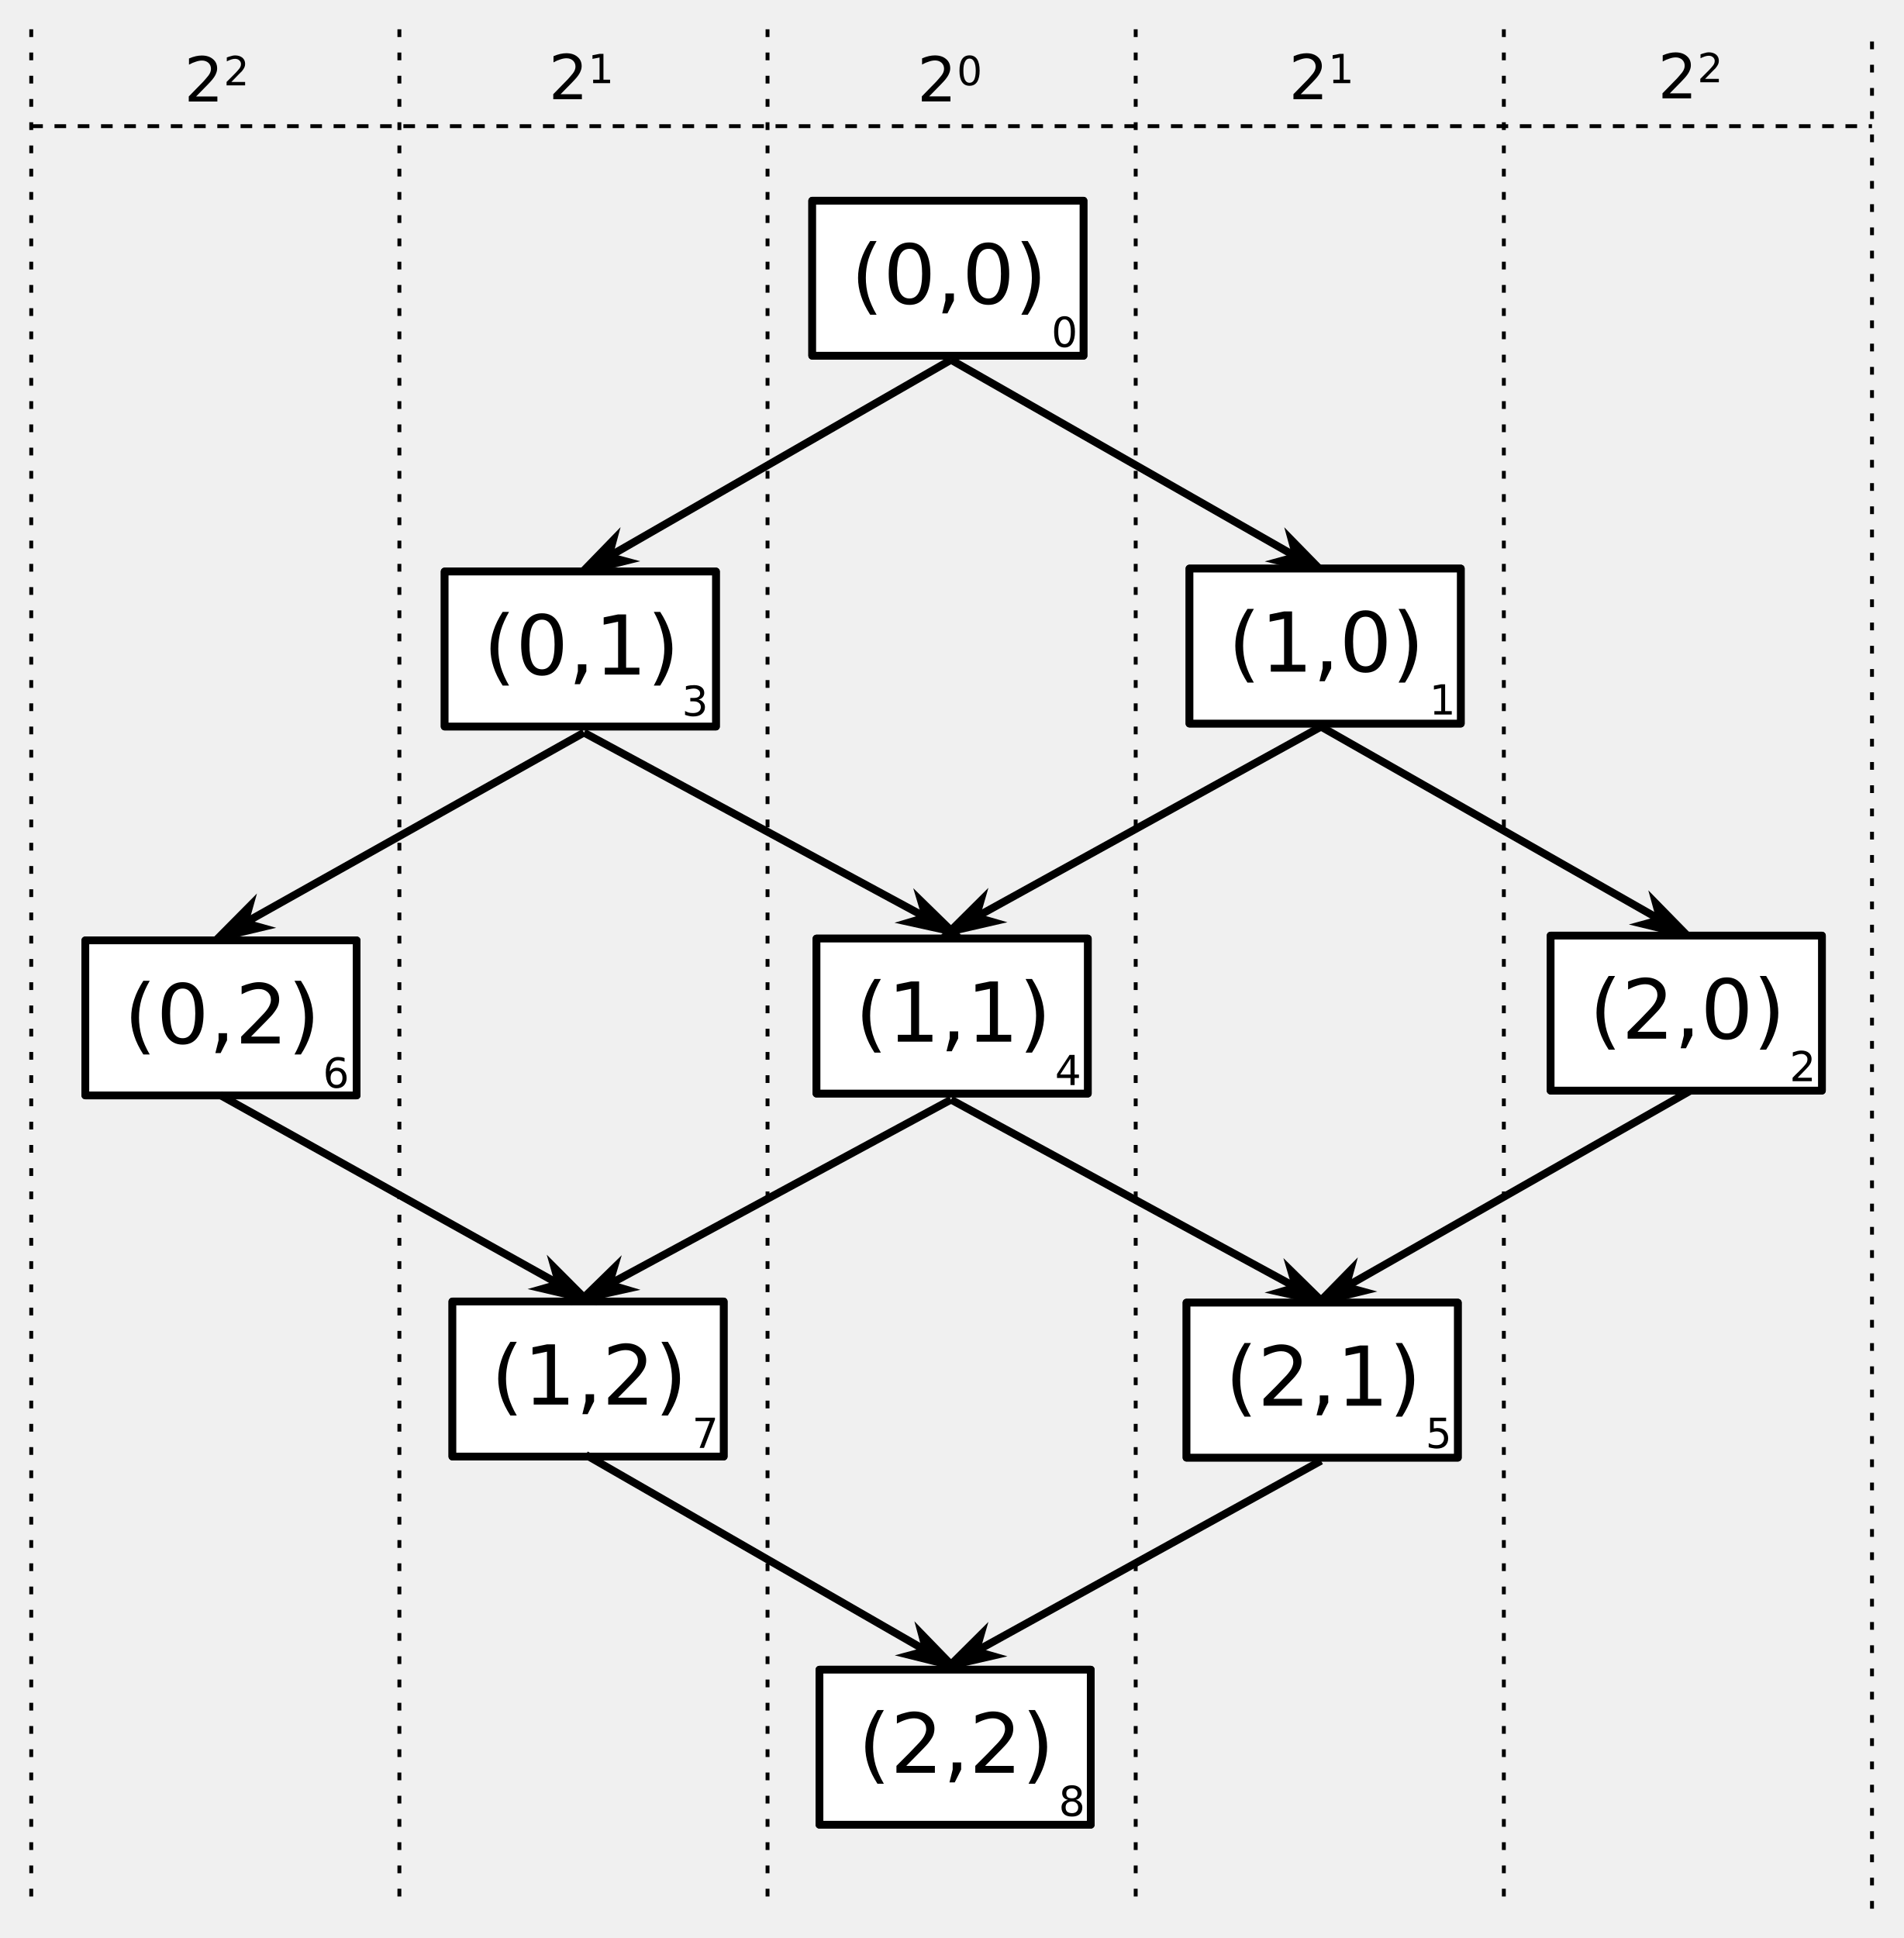
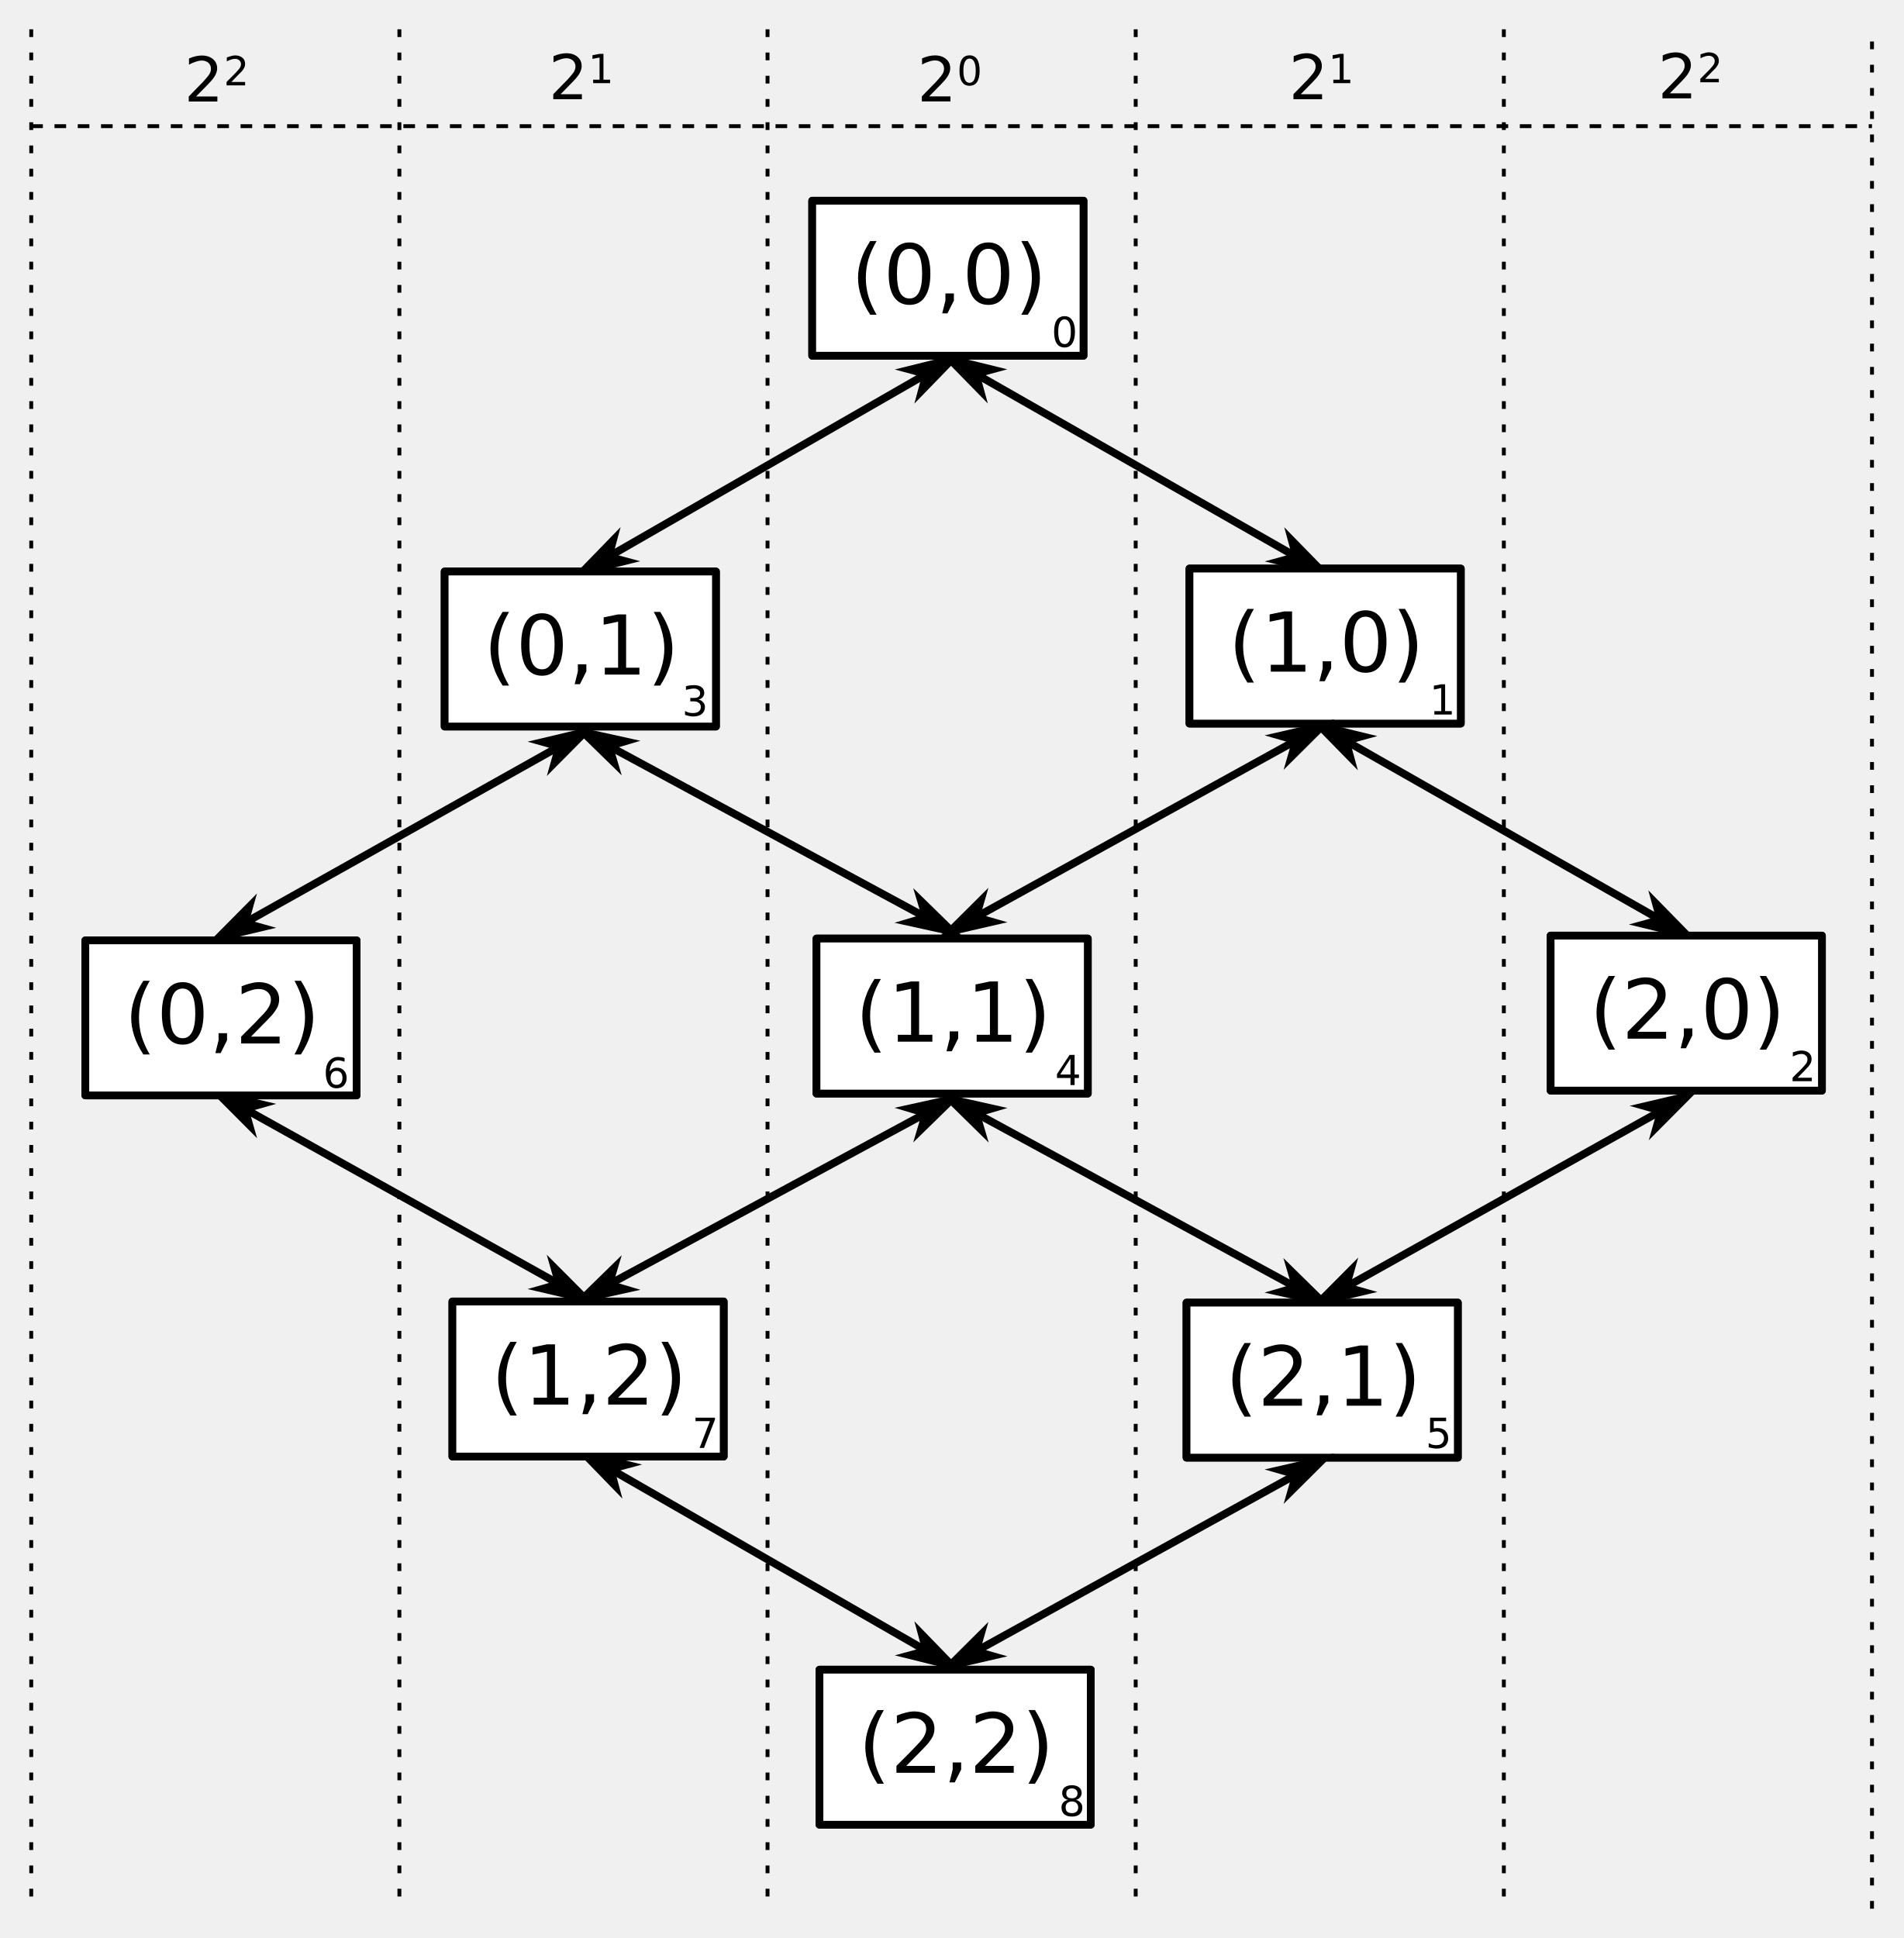
<svg xmlns="http://www.w3.org/2000/svg" width="129.942mm" height="132.323mm" viewBox="0 0 129.942 132.323" version="1.1" id="svg8">
  <defs id="defs2">
+     <marker orient="auto" refY="0" refX="0" id="marker3380" style="overflow:visible">
+       <path id="path3378" d="M 0,0 5,-5 -12.5,0 5,5 Z" style="fill:#000000;fill-opacity:1;fill-rule:evenodd;stroke:#000000;stroke-width:1pt;stroke-opacity:1" transform="matrix(-0.4,0,0,-0.4,-4,0)" />
+     </marker>
+     <marker orient="auto" refY="0" refX="0" id="marker3142" style="overflow:visible">
+       <path id="path3140" d="M 0,0 5,-5 -12.5,0 5,5 Z" style="fill:#000000;fill-opacity:1;fill-rule:evenodd;stroke:#000000;stroke-width:1pt;stroke-opacity:1" transform="matrix(-0.4,0,0,-0.4,-4,0)" />
+     </marker>
+     <marker orient="auto" refY="0" refX="0" id="marker2904" style="overflow:visible">
+       <path id="path2902" d="M 0,0 5,-5 -12.5,0 5,5 Z" style="fill:#000000;fill-opacity:1;fill-rule:evenodd;stroke:#000000;stroke-width:1pt;stroke-opacity:1" transform="matrix(0.4,0,0,0.4,4,0)" />
+     </marker>
+     <marker orient="auto" refY="0" refX="0" id="marker2708" style="overflow:visible">
+       <path id="path2706" d="M 0,0 5,-5 -12.5,0 5,5 Z" style="fill:#000000;fill-opacity:1;fill-rule:evenodd;stroke:#000000;stroke-width:1pt;stroke-opacity:1" transform="matrix(0.4,0,0,0.4,4,0)" />
+     </marker>
+     <marker orient="auto" refY="0" refX="0" id="marker2698" style="overflow:visible">
+       <path id="path2696" d="M 0,0 5,-5 -12.5,0 5,5 Z" style="fill:#000000;fill-opacity:1;fill-rule:evenodd;stroke:#000000;stroke-width:1pt;stroke-opacity:1" transform="matrix(0.4,0,0,0.4,4,0)" />
+     </marker>
+     <marker orient="auto" refY="0" refX="0" id="marker2508" style="overflow:visible">
+       <path id="path2506" d="M 0,0 5,-5 -12.5,0 5,5 Z" style="fill:#000000;fill-opacity:1;fill-rule:evenodd;stroke:#000000;stroke-width:1pt;stroke-opacity:1" transform="matrix(0.4,0,0,0.4,4,0)" />
+     </marker>
+     <marker orient="auto" refY="0" refX="0" id="marker2324" style="overflow:visible">
+       <path id="path2322" d="M 0,0 5,-5 -12.5,0 5,5 Z" style="fill:#000000;fill-opacity:1;fill-rule:evenodd;stroke:#000000;stroke-width:1pt;stroke-opacity:1" transform="matrix(0.4,0,0,0.4,4,0)" />
+     </marker>
+     <marker orient="auto" refY="0" refX="0" id="marker2146" style="overflow:visible">
+       <path id="path2144" d="M 0,0 5,-5 -12.5,0 5,5 Z" style="fill:#000000;fill-opacity:1;fill-rule:evenodd;stroke:#000000;stroke-width:1pt;stroke-opacity:1" transform="matrix(0.4,0,0,0.4,4,0)" />
+     </marker>
+     <marker orient="auto" refY="0" refX="0" id="marker1974" style="overflow:visible">
+       <path id="path1972" d="M 0,0 5,-5 -12.5,0 5,5 Z" style="fill:#000000;fill-opacity:1;fill-rule:evenodd;stroke:#000000;stroke-width:1pt;stroke-opacity:1" transform="matrix(0.4,0,0,0.4,4,0)" />
+     </marker>
+     <marker orient="auto" refY="0" refX="0" id="marker1802" style="overflow:visible">
+       <path id="path1800" d="M 0,0 5,-5 -12.5,0 5,5 Z" style="fill:#000000;fill-opacity:1;fill-rule:evenodd;stroke:#000000;stroke-width:1pt;stroke-opacity:1" transform="matrix(0.4,0,0,0.4,4,0)" />
+     </marker>
+     <marker orient="auto" refY="0" refX="0" id="marker1642" style="overflow:visible">
+       <path id="path1640" d="M 0,0 5,-5 -12.5,0 5,5 Z" style="fill:#000000;fill-opacity:1;fill-rule:evenodd;stroke:#000000;stroke-width:1pt;stroke-opacity:1" transform="matrix(0.4,0,0,0.4,4,0)" />
+     </marker>
+     <marker orient="auto" refY="0" refX="0" id="marker1488" style="overflow:visible">
+       <path id="path1486" d="M 0,0 5,-5 -12.5,0 5,5 Z" style="fill:#000000;fill-opacity:1;fill-rule:evenodd;stroke:#000000;stroke-width:1pt;stroke-opacity:1" transform="matrix(0.4,0,0,0.4,4,0)" />
+     </marker>
+     <marker orient="auto" refY="0" refX="0" id="marker1340" style="overflow:visible">
+       <path id="path1338" d="M 0,0 5,-5 -12.5,0 5,5 Z" style="fill:#000000;fill-opacity:1;fill-rule:evenodd;stroke:#000000;stroke-width:1pt;stroke-opacity:1" transform="matrix(0.4,0,0,0.4,4,0)" />
+     </marker>
    <marker style="overflow:visible" id="marker12691" refX="0" refY="0" orient="auto">
      <path transform="matrix(-0.4,0,0,-0.4,-4,0)" style="fill:#000000;fill-opacity:1;fill-rule:evenodd;stroke:#000000;stroke-width:1pt;stroke-opacity:1" d="M 0,0 5,-5 -12.5,0 5,5 Z" id="path12689" />
    </marker>
    <marker orient="auto" refY="0" refX="0" id="marker12363" style="overflow:visible">
      <path id="path12361" d="M 0,0 5,-5 -12.5,0 5,5 Z" style="fill:#000000;fill-opacity:1;fill-rule:evenodd;stroke:#000000;stroke-width:1pt;stroke-opacity:1" transform="matrix(-0.4,0,0,-0.4,-4,0)" />
    </marker>
    <marker style="overflow:visible" id="marker12035" refX="0" refY="0" orient="auto">
      <path transform="matrix(-0.4,0,0,-0.4,-4,0)" style="fill:#000000;fill-opacity:1;fill-rule:evenodd;stroke:#000000;stroke-width:1pt;stroke-opacity:1" d="M 0,0 5,-5 -12.5,0 5,5 Z" id="path12033" />
    </marker>
    <marker style="overflow:visible" id="marker11701" refX="0" refY="0" orient="auto">
      <path transform="matrix(0.4,0,0,0.4,4,0)" style="fill:#000000;fill-opacity:1;fill-rule:evenodd;stroke:#000000;stroke-width:1pt;stroke-opacity:1" d="M 0,0 5,-5 -12.5,0 5,5 Z" id="path11699" />
    </marker>
    <marker orient="auto" refY="0" refX="0" id="marker10695" style="overflow:visible">
      <path id="path10693" d="M 0,0 5,-5 -12.5,0 5,5 Z" style="fill:#000000;fill-opacity:1;fill-rule:evenodd;stroke:#000000;stroke-width:1pt;stroke-opacity:1" transform="matrix(-0.4,0,0,-0.4,-4,0)" />
    </marker>
    <marker style="overflow:visible" id="marker9935" refX="0" refY="0" orient="auto">
      <path transform="matrix(-0.4,0,0,-0.4,-4,0)" style="fill:#000000;fill-opacity:1;fill-rule:evenodd;stroke:#000000;stroke-width:1pt;stroke-opacity:1" d="M 0,0 5,-5 -12.5,0 5,5 Z" id="path9933" />
    </marker>
-     <marker orient="auto" refY="0" refX="0" id="marker4886" style="overflow:visible">
-       <path id="path4884" d="M 0,0 5,-5 -12.5,0 5,5 Z" style="fill:#000000;fill-opacity:1;fill-rule:evenodd;stroke:#000000;stroke-width:1pt;stroke-opacity:1" transform="matrix(0.4,0,0,0.4,4,0)" />
-     </marker>
    <marker style="overflow:visible" id="marker3950" refX="0" refY="0" orient="auto">
      <path transform="matrix(-0.4,0,0,-0.4,-4,0)" style="fill:#000000;fill-opacity:1;fill-rule:evenodd;stroke:#000000;stroke-width:1pt;stroke-opacity:1" d="M 0,0 5,-5 -12.5,0 5,5 Z" id="path3948" />
    </marker>
    <marker style="overflow:visible" id="marker3274" refX="0" refY="0" orient="auto">
      <path transform="matrix(-0.4,0,0,-0.4,-4,0)" style="fill:#000000;fill-opacity:1;fill-rule:evenodd;stroke:#000000;stroke-width:1pt;stroke-opacity:1" d="M 0,0 5,-5 -12.5,0 5,5 Z" id="path3272" />
    </marker>
    <marker orient="auto" refY="0" refX="0" id="marker3120" style="overflow:visible">
      <path id="path3118" d="M 0,0 5,-5 -12.5,0 5,5 Z" style="fill:#000000;fill-opacity:1;fill-rule:evenodd;stroke:#000000;stroke-width:1pt;stroke-opacity:1" transform="matrix(0.4,0,0,0.4,4,0)" />
    </marker>
    <marker style="overflow:visible" id="marker2972" refX="0" refY="0" orient="auto">
      <path transform="matrix(-0.4,0,0,-0.4,-4,0)" style="fill:#000000;fill-opacity:1;fill-rule:evenodd;stroke:#000000;stroke-width:1pt;stroke-opacity:1" d="M 0,0 5,-5 -12.5,0 5,5 Z" id="path2970" />
    </marker>
    <marker orient="auto" refY="0" refX="0" id="marker2694" style="overflow:visible">
      <path id="path2692" d="M 0,0 5,-5 -12.5,0 5,5 Z" style="fill:#000000;fill-opacity:1;fill-rule:evenodd;stroke:#000000;stroke-width:1pt;stroke-opacity:1" transform="matrix(-0.4,0,0,-0.4,-4,0)" />
    </marker>
    <marker orient="auto" refY="0" refX="0" id="marker2440" style="overflow:visible">
      <path id="path2438" d="M 0,0 5,-5 -12.5,0 5,5 Z" style="fill:#000000;fill-opacity:1;fill-rule:evenodd;stroke:#000000;stroke-width:1pt;stroke-opacity:1" transform="matrix(-0.4,0,0,-0.4,-4,0)" />
    </marker>
    <marker style="overflow:visible" id="marker2210" refX="0" refY="0" orient="auto">
      <path transform="matrix(-0.4,0,0,-0.4,-4,0)" style="fill:#000000;fill-opacity:1;fill-rule:evenodd;stroke:#000000;stroke-width:1pt;stroke-opacity:1" d="M 0,0 5,-5 -12.5,0 5,5 Z" id="path2208" />
    </marker>
    <marker orient="auto" refY="0" refX="0" id="marker2004" style="overflow:visible">
      <path id="path2002" d="M 0,0 5,-5 -12.5,0 5,5 Z" style="fill:#000000;fill-opacity:1;fill-rule:evenodd;stroke:#000000;stroke-width:1pt;stroke-opacity:1" transform="matrix(-0.4,0,0,-0.4,-4,0)" />
    </marker>
    <marker style="overflow:visible" id="marker1822" refX="0" refY="0" orient="auto">
      <path transform="matrix(-0.4,0,0,-0.4,-4,0)" style="fill:#000000;fill-opacity:1;fill-rule:evenodd;stroke:#000000;stroke-width:1pt;stroke-opacity:1" d="M 0,0 5,-5 -12.5,0 5,5 Z" id="path1820" />
    </marker>
    <marker style="overflow:visible" id="marker1740" refX="0" refY="0" orient="auto">
      <path transform="matrix(0.4,0,0,0.4,4,0)" style="fill:#000000;fill-opacity:1;fill-rule:evenodd;stroke:#000000;stroke-width:1pt;stroke-opacity:1" d="M 0,0 5,-5 -12.5,0 5,5 Z" id="path1738" />
    </marker>
    <marker orient="auto" refY="0" refX="0" id="marker1422" style="overflow:visible">
      <path id="path1420" style="fill:#000000;fill-opacity:1;fill-rule:evenodd;stroke:#000000;stroke-width:0.625;stroke-linejoin:round;stroke-opacity:1" d="M 8.719,4.034 -2.207,0.016 8.719,-4.002 c -1.745,2.372 -1.735,5.617 -6e-7,8.035 z" transform="matrix(-1.1,0,0,-1.1,-1.1,0)" />
    </marker>
    <marker orient="auto" refY="0" refX="0" id="Arrow2Lend" style="overflow:visible">
      <path id="path1055" style="fill:#000000;fill-opacity:1;fill-rule:evenodd;stroke:#000000;stroke-width:0.625;stroke-linejoin:round;stroke-opacity:1" d="M 8.719,4.034 -2.207,0.016 8.719,-4.002 c -1.745,2.372 -1.735,5.617 -6e-7,8.035 z" transform="matrix(-1.1,0,0,-1.1,-1.1,0)" />
    </marker>
    <marker orient="auto" refY="0" refX="0" id="Arrow2Lstart" style="overflow:visible">
      <path id="path1052" style="fill:#000000;fill-opacity:1;fill-rule:evenodd;stroke:#000000;stroke-width:0.625;stroke-linejoin:round;stroke-opacity:1" d="M 8.719,4.034 -2.207,0.016 8.719,-4.002 c -1.745,2.372 -1.735,5.617 -6e-7,8.035 z" transform="matrix(1.1,0,0,1.1,1.1,0)" />
    </marker>
    <marker orient="auto" refY="0" refX="0" id="marker1318" style="overflow:visible">
      <path id="path1316" style="fill:#000000;fill-opacity:1;fill-rule:evenodd;stroke:#000000;stroke-width:0.625;stroke-linejoin:round;stroke-opacity:1" d="M 8.719,4.034 -2.207,0.016 8.719,-4.002 c -1.745,2.372 -1.735,5.617 -6e-7,8.035 z" transform="scale(0.6)" />
    </marker>
    <marker orient="auto" refY="0" refX="0" id="Arrow2Mstart" style="overflow:visible">
      <path id="path1058" style="fill:#000000;fill-opacity:1;fill-rule:evenodd;stroke:#000000;stroke-width:0.625;stroke-linejoin:round;stroke-opacity:1" d="M 8.719,4.034 -2.207,0.016 8.719,-4.002 c -1.745,2.372 -1.735,5.617 -6e-7,8.035 z" transform="scale(0.6)" />
    </marker>
  </defs>
  <g id="layer1" transform="translate(-34.90938,-2.635439)">
-     <path style="fill:none;fill-rule:evenodd;stroke:#000000;stroke-width:0.529;stroke-linecap:butt;stroke-linejoin:miter;stroke-miterlimit:4;stroke-dasharray:none;stroke-opacity:1;marker-start:url(#marker4886)" d="M 125.102,41.613 99.839,27.204" id="path4502" />
-     <path style="fill:none;fill-rule:evenodd;stroke:#000000;stroke-width:0.529;stroke-linecap:butt;stroke-linejoin:miter;stroke-miterlimit:4;stroke-dasharray:none;stroke-opacity:1;marker-end:url(#marker9935)" d="M 99.839,27.204 74.778,41.613" id="path4500" />
-     <path style="fill:none;fill-rule:evenodd;stroke:#000000;stroke-width:0.529;stroke-linecap:butt;stroke-linejoin:miter;stroke-miterlimit:4;stroke-dasharray:none;stroke-opacity:1;marker-end:url(#marker2210)" d="m 125.102,52.252 24.859,14.147" id="path1018" />
-     <path style="fill:none;fill-rule:evenodd;stroke:#000000;stroke-width:0.529;stroke-linecap:butt;stroke-linejoin:miter;stroke-miterlimit:4;stroke-dasharray:none;stroke-opacity:1;marker-end:url(#marker1822)" d="M 74.778,52.656 49.92,66.602" id="path1020" />
-     <path style="fill:none;fill-rule:evenodd;stroke:#000000;stroke-width:0.529;stroke-linecap:butt;stroke-linejoin:miter;stroke-miterlimit:4;stroke-dasharray:none;stroke-opacity:1;marker-end:url(#marker2694)" d="M 152.135,76.073 125.102,91.46" id="path1032" />
-     <path style="fill:none;fill-rule:evenodd;stroke:#000000;stroke-width:0.529;stroke-linecap:butt;stroke-linejoin:miter;stroke-miterlimit:4;stroke-dasharray:none;stroke-opacity:1;marker-start:url(#marker11701)" d="M 125.102,91.46 99.839,77.717" id="path1026" />
+     <path style="fill:none;fill-rule:evenodd;stroke:#000000;stroke-width:0.529;stroke-linecap:butt;stroke-linejoin:miter;stroke-miterlimit:4;stroke-dasharray:none;stroke-opacity:1;marker-end:url(#marker3274);marker-start:url(#marker1340)" d="m 74.905,101.971 24.934,14.349" id="path1030" />
+     <path style="fill:none;fill-rule:evenodd;stroke:#000000;stroke-width:0.529;stroke-linecap:butt;stroke-linejoin:miter;stroke-miterlimit:4;stroke-dasharray:none;stroke-opacity:1;marker-end:url(#marker12363);marker-start:url(#marker1488)" d="M 49.92,77.396 74.778,91.258" id="path1022" />
+     <path style="fill:none;fill-rule:evenodd;stroke:#000000;stroke-width:0.529;stroke-linecap:butt;stroke-linejoin:miter;stroke-miterlimit:4;stroke-dasharray:none;stroke-opacity:1;marker-start:url(#marker2508);marker-end:url(#marker3380)" d="M 125.102,41.613 99.839,27.204" id="path4502" />
+     <path style="fill:none;fill-rule:evenodd;stroke:#000000;stroke-width:0.529;stroke-linecap:butt;stroke-linejoin:miter;stroke-miterlimit:4;stroke-dasharray:none;stroke-opacity:1;marker-end:url(#marker9935);marker-start:url(#marker2698)" d="M 99.839,27.204 74.778,41.613" id="path4500" />
+     <path style="fill:none;fill-rule:evenodd;stroke:#000000;stroke-width:0.529;stroke-linecap:butt;stroke-linejoin:miter;stroke-miterlimit:4;stroke-dasharray:none;stroke-opacity:1;marker-end:url(#marker2210);marker-start:url(#marker1974)" d="m 125.102,52.252 24.859,14.147" id="path1018" />
+     <path style="fill:none;fill-rule:evenodd;stroke:#000000;stroke-width:0.529;stroke-linecap:butt;stroke-linejoin:miter;stroke-miterlimit:4;stroke-dasharray:none;stroke-opacity:1;marker-end:url(#marker1822);marker-start:url(#marker2708)" d="M 74.778,52.656 49.92,66.602" id="path1020" />
+     <path style="fill:none;fill-rule:evenodd;stroke:#000000;stroke-width:0.529;stroke-linecap:butt;stroke-linejoin:miter;stroke-miterlimit:4;stroke-dasharray:none;stroke-opacity:1;marker-start:url(#marker11701);marker-end:url(#marker2694)" d="M 150.019,77.528 125.102,91.46" id="path1032" />
+     <path style="fill:none;fill-rule:evenodd;stroke:#000000;stroke-width:0.529;stroke-linecap:butt;stroke-linejoin:miter;stroke-miterlimit:4;stroke-dasharray:none;stroke-opacity:1;marker-start:url(#marker1802);marker-end:url(#marker3142)" d="M 125.102,91.46 99.839,77.717" id="path1026" />
    <rect style="opacity:1;fill:#ffffff;fill-opacity:1;stroke:#000000;stroke-width:0.529;stroke-linejoin:round;stroke-miterlimit:4;stroke-dasharray:none;stroke-dashoffset:0;stroke-opacity:1" id="rect823" width="18.521" height="10.583" x="90.363" y="16.34" />
    <text xml:space="preserve" style="font-style:normal;font-variant:normal;font-weight:normal;font-stretch:normal;font-size:5.644px;line-height:125%;font-family:'DejaVu Sans';-inkscape-font-specification:'DejaVu Sans, Normal';text-align:start;letter-spacing:0px;word-spacing:0px;writing-mode:lr-tb;text-anchor:start;fill:#000000;fill-opacity:1;stroke:none;stroke-width:0.265px;stroke-linecap:butt;stroke-linejoin:miter;stroke-opacity:1" x="93.008" y="23.376" id="text821">
      <tspan id="tspan819" x="93.008" y="23.376" style="stroke-width:0.265px">(0,0)</tspan>
    </text>
    <rect y="16.34" x="90.363" height="10.583" width="18.521" id="rect841" style="opacity:1;fill:#ffffff;fill-opacity:1;stroke:#000000;stroke-width:0.529;stroke-linejoin:round;stroke-miterlimit:4;stroke-dasharray:none;stroke-dashoffset:0;stroke-opacity:1" />
    <text id="text845" y="23.376" x="93.008" style="font-style:normal;font-variant:normal;font-weight:normal;font-stretch:normal;font-size:5.644px;line-height:125%;font-family:'DejaVu Sans';-inkscape-font-specification:'DejaVu Sans, Normal';text-align:start;letter-spacing:0px;word-spacing:0px;writing-mode:lr-tb;text-anchor:start;fill:#000000;fill-opacity:1;stroke:none;stroke-width:0.265px;stroke-linecap:butt;stroke-linejoin:miter;stroke-opacity:1" xml:space="preserve">
      <tspan style="stroke-width:0.265px" y="23.376" x="93.008" id="tspan843">(0,0)</tspan>
    </text>
    <rect style="opacity:1;fill:#ffffff;fill-opacity:1;stroke:#000000;stroke-width:0.529;stroke-linejoin:round;stroke-miterlimit:4;stroke-dasharray:none;stroke-dashoffset:0;stroke-opacity:1" id="rect823-3" width="18.521" height="10.583" x="65.268" y="41.658" />
    <text xml:space="preserve" style="font-style:normal;font-variant:normal;font-weight:normal;font-stretch:normal;font-size:5.644px;line-height:125%;font-family:'DejaVu Sans';-inkscape-font-specification:'DejaVu Sans, Normal';text-align:start;letter-spacing:0px;word-spacing:0px;writing-mode:lr-tb;text-anchor:start;fill:#000000;fill-opacity:1;stroke:none;stroke-width:0.265px;stroke-linecap:butt;stroke-linejoin:miter;stroke-opacity:1" x="67.914" y="48.695" id="text821-6">
      <tspan id="tspan819-7" x="67.914" y="48.695" style="stroke-width:0.265px">(0,0)</tspan>
    </text>
    <rect y="41.658" x="65.268" height="10.583" width="18.521" id="rect841-5" style="opacity:1;fill:#ffffff;fill-opacity:1;stroke:#000000;stroke-width:0.529;stroke-linejoin:round;stroke-miterlimit:4;stroke-dasharray:none;stroke-dashoffset:0;stroke-opacity:1" />
    <text id="text845-3" y="48.695" x="67.914" style="font-style:normal;font-variant:normal;font-weight:normal;font-stretch:normal;font-size:5.644px;line-height:125%;font-family:'DejaVu Sans';-inkscape-font-specification:'DejaVu Sans, Normal';text-align:start;letter-spacing:0px;word-spacing:0px;writing-mode:lr-tb;text-anchor:start;fill:#000000;fill-opacity:1;stroke:none;stroke-width:0.265px;stroke-linecap:butt;stroke-linejoin:miter;stroke-opacity:1" xml:space="preserve">
      <tspan style="stroke-width:0.265px" y="48.695" x="67.914" id="tspan843-5">(0,1)</tspan>
    </text>
    <rect style="opacity:1;fill:#ffffff;fill-opacity:1;stroke:#000000;stroke-width:0.529;stroke-linejoin:round;stroke-miterlimit:4;stroke-dasharray:none;stroke-dashoffset:0;stroke-opacity:1" id="rect823-6" width="18.521" height="10.583" x="116.121" y="41.456" />
    <text xml:space="preserve" style="font-style:normal;font-variant:normal;font-weight:normal;font-stretch:normal;font-size:5.644px;line-height:125%;font-family:'DejaVu Sans';-inkscape-font-specification:'DejaVu Sans, Normal';text-align:start;letter-spacing:0px;word-spacing:0px;writing-mode:lr-tb;text-anchor:start;fill:#000000;fill-opacity:1;stroke:none;stroke-width:0.265px;stroke-linecap:butt;stroke-linejoin:miter;stroke-opacity:1" x="118.767" y="48.493" id="text821-2">
      <tspan id="tspan819-9" x="118.767" y="48.493" style="stroke-width:0.265px">(0,0)</tspan>
    </text>
    <rect y="41.456" x="116.121" height="10.583" width="18.521" id="rect841-1" style="opacity:1;fill:#ffffff;fill-opacity:1;stroke:#000000;stroke-width:0.529;stroke-linejoin:round;stroke-miterlimit:4;stroke-dasharray:none;stroke-dashoffset:0;stroke-opacity:1" />
    <text id="text845-2" y="48.493" x="118.767" style="font-style:normal;font-variant:normal;font-weight:normal;font-stretch:normal;font-size:5.644px;line-height:125%;font-family:'DejaVu Sans';-inkscape-font-specification:'DejaVu Sans, Normal';text-align:start;letter-spacing:0px;word-spacing:0px;writing-mode:lr-tb;text-anchor:start;fill:#000000;fill-opacity:1;stroke:none;stroke-width:0.265px;stroke-linecap:butt;stroke-linejoin:miter;stroke-opacity:1" xml:space="preserve">
      <tspan style="stroke-width:0.265px" y="48.493" x="118.767" id="tspan843-7">(1,0)</tspan>
    </text>
    <rect style="opacity:1;fill:#ffffff;fill-opacity:1;stroke:#000000;stroke-width:0.529;stroke-linejoin:round;stroke-miterlimit:4;stroke-dasharray:none;stroke-dashoffset:0;stroke-opacity:1" id="rect823-0" width="18.521" height="10.583" x="90.656" y="66.719" />
    <text xml:space="preserve" style="font-style:normal;font-variant:normal;font-weight:normal;font-stretch:normal;font-size:5.644px;line-height:125%;font-family:'DejaVu Sans';-inkscape-font-specification:'DejaVu Sans, Normal';text-align:start;letter-spacing:0px;word-spacing:0px;writing-mode:lr-tb;text-anchor:start;fill:#000000;fill-opacity:1;stroke:none;stroke-width:0.265px;stroke-linecap:butt;stroke-linejoin:miter;stroke-opacity:1" x="93.302" y="73.756" id="text821-9">
      <tspan id="tspan819-3" x="93.302" y="73.756" style="stroke-width:0.265px">(0,0)</tspan>
    </text>
    <rect y="66.719" x="90.656" height="10.583" width="18.521" id="rect841-6" style="opacity:1;fill:#ffffff;fill-opacity:1;stroke:#000000;stroke-width:0.529;stroke-linejoin:round;stroke-miterlimit:4;stroke-dasharray:none;stroke-dashoffset:0;stroke-opacity:1" />
    <text id="text845-0" y="73.756" x="93.302" style="font-style:normal;font-variant:normal;font-weight:normal;font-stretch:normal;font-size:5.644px;line-height:125%;font-family:'DejaVu Sans';-inkscape-font-specification:'DejaVu Sans, Normal';text-align:start;letter-spacing:0px;word-spacing:0px;writing-mode:lr-tb;text-anchor:start;fill:#000000;fill-opacity:1;stroke:none;stroke-width:0.265px;stroke-linecap:butt;stroke-linejoin:miter;stroke-opacity:1" xml:space="preserve">
      <tspan style="stroke-width:0.265px" y="73.756" x="93.302" id="tspan843-6">(1,1)</tspan>
    </text>
    <rect style="opacity:1;fill:#ffffff;fill-opacity:1;stroke:#000000;stroke-width:0.529;stroke-linejoin:round;stroke-miterlimit:4;stroke-dasharray:none;stroke-dashoffset:0;stroke-opacity:1" id="rect823-2" width="18.521" height="10.583" x="140.778" y="66.517" />
    <text xml:space="preserve" style="font-style:normal;font-variant:normal;font-weight:normal;font-stretch:normal;font-size:5.644px;line-height:125%;font-family:'DejaVu Sans';-inkscape-font-specification:'DejaVu Sans, Normal';text-align:start;letter-spacing:0px;word-spacing:0px;writing-mode:lr-tb;text-anchor:start;fill:#000000;fill-opacity:1;stroke:none;stroke-width:0.265px;stroke-linecap:butt;stroke-linejoin:miter;stroke-opacity:1" x="143.424" y="73.553" id="text821-61">
      <tspan id="tspan819-8" x="143.424" y="73.553" style="stroke-width:0.265px">(0,0)</tspan>
    </text>
    <rect y="66.517" x="140.778" height="10.583" width="18.521" id="rect841-7" style="opacity:1;fill:#ffffff;fill-opacity:1;stroke:#000000;stroke-width:0.529;stroke-linejoin:round;stroke-miterlimit:4;stroke-dasharray:none;stroke-dashoffset:0;stroke-opacity:1" />
    <text id="text845-9" y="73.553" x="143.424" style="font-style:normal;font-variant:normal;font-weight:normal;font-stretch:normal;font-size:5.644px;line-height:125%;font-family:'DejaVu Sans';-inkscape-font-specification:'DejaVu Sans, Normal';text-align:start;letter-spacing:0px;word-spacing:0px;writing-mode:lr-tb;text-anchor:start;fill:#000000;fill-opacity:1;stroke:none;stroke-width:0.265px;stroke-linecap:butt;stroke-linejoin:miter;stroke-opacity:1" xml:space="preserve">
      <tspan style="stroke-width:0.265px" y="73.553" x="143.424" id="tspan843-2">(2,0)</tspan>
    </text>
    <rect style="opacity:1;fill:#ffffff;fill-opacity:1;stroke:#000000;stroke-width:0.529;stroke-linejoin:round;stroke-miterlimit:4;stroke-dasharray:none;stroke-dashoffset:0;stroke-opacity:1" id="rect823-02" width="18.521" height="10.583" x="40.736" y="66.844" />
    <text xml:space="preserve" style="font-style:normal;font-variant:normal;font-weight:normal;font-stretch:normal;font-size:5.644px;line-height:125%;font-family:'DejaVu Sans';-inkscape-font-specification:'DejaVu Sans, Normal';text-align:start;letter-spacing:0px;word-spacing:0px;writing-mode:lr-tb;text-anchor:start;fill:#000000;fill-opacity:1;stroke:none;stroke-width:0.265px;stroke-linecap:butt;stroke-linejoin:miter;stroke-opacity:1" x="43.382" y="73.881" id="text821-3">
      <tspan id="tspan819-75" x="43.382" y="73.881" style="stroke-width:0.265px">(0,0)</tspan>
    </text>
    <rect y="66.844" x="40.736" height="10.583" width="18.521" id="rect841-9" style="opacity:1;fill:#ffffff;fill-opacity:1;stroke:#000000;stroke-width:0.529;stroke-linejoin:round;stroke-miterlimit:4;stroke-dasharray:none;stroke-dashoffset:0;stroke-opacity:1" />
    <text id="text845-22" y="73.881" x="43.382" style="font-style:normal;font-variant:normal;font-weight:normal;font-stretch:normal;font-size:5.644px;line-height:125%;font-family:'DejaVu Sans';-inkscape-font-specification:'DejaVu Sans, Normal';text-align:start;letter-spacing:0px;word-spacing:0px;writing-mode:lr-tb;text-anchor:start;fill:#000000;fill-opacity:1;stroke:none;stroke-width:0.265px;stroke-linecap:butt;stroke-linejoin:miter;stroke-opacity:1" xml:space="preserve">
      <tspan style="stroke-width:0.265px" y="73.881" x="43.382" id="tspan843-8">(0,2)</tspan>
    </text>
    <rect style="opacity:1;fill:#ffffff;fill-opacity:1;stroke:#000000;stroke-width:0.529;stroke-linejoin:round;stroke-miterlimit:4;stroke-dasharray:none;stroke-dashoffset:0;stroke-opacity:1" id="rect823-9" width="18.521" height="10.583" x="65.797" y="91.501" />
    <text xml:space="preserve" style="font-style:normal;font-variant:normal;font-weight:normal;font-stretch:normal;font-size:5.644px;line-height:125%;font-family:'DejaVu Sans';-inkscape-font-specification:'DejaVu Sans, Normal';text-align:start;letter-spacing:0px;word-spacing:0px;writing-mode:lr-tb;text-anchor:start;fill:#000000;fill-opacity:1;stroke:none;stroke-width:0.265px;stroke-linecap:butt;stroke-linejoin:miter;stroke-opacity:1" x="68.443" y="98.537" id="text821-7">
      <tspan id="tspan819-36" x="68.443" y="98.537" style="stroke-width:0.265px">(0,0)</tspan>
    </text>
    <rect y="91.501" x="65.797" height="10.583" width="18.521" id="rect841-12" style="opacity:1;fill:#ffffff;fill-opacity:1;stroke:#000000;stroke-width:0.529;stroke-linejoin:round;stroke-miterlimit:4;stroke-dasharray:none;stroke-dashoffset:0;stroke-opacity:1" />
    <text id="text845-93" y="98.537" x="68.443" style="font-style:normal;font-variant:normal;font-weight:normal;font-stretch:normal;font-size:5.644px;line-height:125%;font-family:'DejaVu Sans';-inkscape-font-specification:'DejaVu Sans, Normal';text-align:start;letter-spacing:0px;word-spacing:0px;writing-mode:lr-tb;text-anchor:start;fill:#000000;fill-opacity:1;stroke:none;stroke-width:0.265px;stroke-linecap:butt;stroke-linejoin:miter;stroke-opacity:1" xml:space="preserve">
      <tspan style="stroke-width:0.265px" y="98.537" x="68.443" id="tspan843-1">(1,2)</tspan>
    </text>
    <rect style="opacity:1;fill:#ffffff;fill-opacity:1;stroke:#000000;stroke-width:0.529;stroke-linejoin:round;stroke-miterlimit:4;stroke-dasharray:none;stroke-dashoffset:0;stroke-opacity:1" id="rect823-94" width="18.521" height="10.583" x="115.919" y="91.578" />
    <text xml:space="preserve" style="font-style:normal;font-variant:normal;font-weight:normal;font-stretch:normal;font-size:5.644px;line-height:125%;font-family:'DejaVu Sans';-inkscape-font-specification:'DejaVu Sans, Normal';text-align:start;letter-spacing:0px;word-spacing:0px;writing-mode:lr-tb;text-anchor:start;fill:#000000;fill-opacity:1;stroke:none;stroke-width:0.265px;stroke-linecap:butt;stroke-linejoin:miter;stroke-opacity:1" x="118.565" y="98.614" id="text821-78">
      <tspan id="tspan819-4" x="118.565" y="98.614" style="stroke-width:0.265px">(0,0)</tspan>
    </text>
    <rect y="91.578" x="115.919" height="10.583" width="18.521" id="rect841-50" style="opacity:1;fill:#ffffff;fill-opacity:1;stroke:#000000;stroke-width:0.529;stroke-linejoin:round;stroke-miterlimit:4;stroke-dasharray:none;stroke-dashoffset:0;stroke-opacity:1" />
    <text id="text845-36" y="98.614" x="118.565" style="font-style:normal;font-variant:normal;font-weight:normal;font-stretch:normal;font-size:5.644px;line-height:125%;font-family:'DejaVu Sans';-inkscape-font-specification:'DejaVu Sans, Normal';text-align:start;letter-spacing:0px;word-spacing:0px;writing-mode:lr-tb;text-anchor:start;fill:#000000;fill-opacity:1;stroke:none;stroke-width:0.265px;stroke-linecap:butt;stroke-linejoin:miter;stroke-opacity:1" xml:space="preserve">
      <tspan style="stroke-width:0.265px" y="98.614" x="118.565" id="tspan843-10">(2,1)</tspan>
    </text>
    <rect style="opacity:1;fill:#ffffff;fill-opacity:1;stroke:#000000;stroke-width:0.529;stroke-linejoin:round;stroke-miterlimit:4;stroke-dasharray:none;stroke-dashoffset:0;stroke-opacity:1" id="rect823-63" width="18.521" height="10.583" x="90.858" y="116.639" />
    <text xml:space="preserve" style="font-style:normal;font-variant:normal;font-weight:normal;font-stretch:normal;font-size:5.644px;line-height:125%;font-family:'DejaVu Sans';-inkscape-font-specification:'DejaVu Sans, Normal';text-align:start;letter-spacing:0px;word-spacing:0px;writing-mode:lr-tb;text-anchor:start;fill:#000000;fill-opacity:1;stroke:none;stroke-width:0.265px;stroke-linecap:butt;stroke-linejoin:miter;stroke-opacity:1" x="93.504" y="123.675" id="text821-20">
      <tspan id="tspan819-6" x="93.504" y="123.675" style="stroke-width:0.265px">(0,0)</tspan>
    </text>
    <rect y="116.639" x="90.858" height="10.583" width="18.521" id="rect841-15" style="opacity:1;fill:#ffffff;fill-opacity:1;stroke:#000000;stroke-width:0.529;stroke-linejoin:round;stroke-miterlimit:4;stroke-dasharray:none;stroke-dashoffset:0;stroke-opacity:1" />
    <text id="text845-5" y="123.675" x="93.504" style="font-style:normal;font-variant:normal;font-weight:normal;font-stretch:normal;font-size:5.644px;line-height:125%;font-family:'DejaVu Sans';-inkscape-font-specification:'DejaVu Sans, Normal';text-align:start;letter-spacing:0px;word-spacing:0px;writing-mode:lr-tb;text-anchor:start;fill:#000000;fill-opacity:1;stroke:none;stroke-width:0.265px;stroke-linecap:butt;stroke-linejoin:miter;stroke-opacity:1" xml:space="preserve">
      <tspan style="stroke-width:0.265px" y="123.675" x="93.504" id="tspan843-4">(2,2)</tspan>
    </text>
-     <path style="fill:none;fill-rule:evenodd;stroke:#000000;stroke-width:0.529;stroke-linecap:butt;stroke-linejoin:miter;stroke-miterlimit:4;stroke-dasharray:none;stroke-opacity:1;marker-end:url(#marker2004)" d="M 125.102,52.252 99.839,66.197" id="path1014" />
-     <path style="fill:none;fill-rule:evenodd;stroke:#000000;stroke-width:0.529;stroke-linecap:butt;stroke-linejoin:miter;stroke-miterlimit:4;stroke-dasharray:none;stroke-opacity:1;marker-end:url(#marker10695)" d="m 74.778,52.656 25.061,13.541" id="path1016" />
-     <path style="fill:none;fill-rule:evenodd;stroke:#000000;stroke-width:0.529;stroke-linecap:butt;stroke-linejoin:miter;stroke-miterlimit:4;stroke-dasharray:none;stroke-opacity:1;marker-end:url(#marker12363)" d="M 49.92,77.396 74.778,91.258" id="path1022" />
-     <path style="fill:none;fill-rule:evenodd;stroke:#000000;stroke-width:0.529;stroke-linecap:butt;stroke-linejoin:miter;stroke-miterlimit:4;stroke-dasharray:none;stroke-opacity:1;marker-end:url(#marker12035)" d="M 99.839,77.717 74.778,91.258" id="path1024" />
-     <path style="fill:none;fill-rule:evenodd;stroke:#000000;stroke-width:0.529;stroke-linecap:butt;stroke-linejoin:miter;stroke-miterlimit:4;stroke-dasharray:none;stroke-opacity:1;marker-end:url(#marker12691)" d="M 125.102,102.374 99.839,116.319" id="path1028" />
-     <path style="fill:none;fill-rule:evenodd;stroke:#000000;stroke-width:0.529;stroke-linecap:butt;stroke-linejoin:miter;stroke-miterlimit:4;stroke-dasharray:none;stroke-opacity:1;marker-end:url(#marker3274)" d="m 74.905,101.971 24.934,14.349" id="path1030" />
+     <path style="fill:none;fill-rule:evenodd;stroke:#000000;stroke-width:0.529;stroke-linecap:butt;stroke-linejoin:miter;stroke-miterlimit:4;stroke-dasharray:none;stroke-opacity:1;marker-end:url(#marker2004);marker-start:url(#marker2146)" d="M 125.102,52.252 99.839,66.197" id="path1014" />
+     <path style="fill:none;fill-rule:evenodd;stroke:#000000;stroke-width:0.529;stroke-linecap:butt;stroke-linejoin:miter;stroke-miterlimit:4;stroke-dasharray:none;stroke-opacity:1;marker-end:url(#marker10695);marker-start:url(#marker2324)" d="m 74.778,52.656 25.061,13.541" id="path1016" />
+     <path style="fill:none;fill-rule:evenodd;stroke:#000000;stroke-width:0.529;stroke-linecap:butt;stroke-linejoin:miter;stroke-miterlimit:4;stroke-dasharray:none;stroke-opacity:1;marker-end:url(#marker12035);marker-start:url(#marker1642)" d="M 99.839,77.717 74.778,91.258" id="path1024" />
+     <path style="fill:none;fill-rule:evenodd;stroke:#000000;stroke-width:0.529;stroke-linecap:butt;stroke-linejoin:miter;stroke-miterlimit:4;stroke-dasharray:none;stroke-opacity:1;marker-end:url(#marker12691);marker-start:url(#marker2904)" d="M 125.102,102.374 99.839,116.319" id="path1028" />
    <path style="fill:none;fill-rule:evenodd;stroke:#000000;stroke-width:0.265;stroke-linecap:butt;stroke-linejoin:miter;stroke-miterlimit:4;stroke-dasharray:0.794, 0.794;stroke-dashoffset:0;stroke-opacity:1" d="M 37.042,11.25 H 162.719" id="path14348" />
    <path style="fill:none;fill-rule:evenodd;stroke:#000000;stroke-width:0.265;stroke-linecap:butt;stroke-linejoin:miter;stroke-miterlimit:4;stroke-dasharray:0.529, 1.058;stroke-dashoffset:0;stroke-opacity:1" d="M 112.448,4.635 V 132.958" id="path14354" />
    <path style="fill:none;fill-rule:evenodd;stroke:#000000;stroke-width:0.265;stroke-linecap:butt;stroke-linejoin:miter;stroke-miterlimit:4;stroke-dasharray:0.529, 1.058;stroke-dashoffset:0;stroke-opacity:1" d="m 87.312,4.635 2e-6,128.323" id="path14358" />
    <path style="fill:none;fill-rule:evenodd;stroke:#000000;stroke-width:0.265;stroke-linecap:butt;stroke-linejoin:miter;stroke-miterlimit:4;stroke-dasharray:0.529, 1.058;stroke-dashoffset:0;stroke-opacity:1" d="M 137.583,4.635 V 132.958" id="path14364" />
    <path style="fill:none;fill-rule:evenodd;stroke:#000000;stroke-width:0.265;stroke-linecap:butt;stroke-linejoin:miter;stroke-miterlimit:4;stroke-dasharray:0.529, 1.058;stroke-dashoffset:0;stroke-opacity:1" d="m 62.177,4.635 -4e-6,128.323" id="path14366" />
    <path style="fill:none;fill-rule:evenodd;stroke:#000000;stroke-width:0.265;stroke-linecap:butt;stroke-linejoin:miter;stroke-miterlimit:4;stroke-dasharray:0.529, 1.058;stroke-dashoffset:0;stroke-opacity:1" d="M 162.719,132.958 V 4.635" id="path14368" />
    <path style="fill:none;fill-rule:evenodd;stroke:#000000;stroke-width:0.265;stroke-linecap:butt;stroke-linejoin:miter;stroke-miterlimit:4;stroke-dasharray:0.529, 1.058;stroke-dashoffset:0;stroke-opacity:1" d="M 37.042,4.635 V 132.958" id="path14370" />
    <text id="text845-7" y="9.559" x="97.536" style="font-style:normal;font-variant:normal;font-weight:normal;font-stretch:normal;font-size:4.233px;line-height:125%;font-family:'DejaVu Sans';-inkscape-font-specification:'DejaVu Sans, Normal';text-align:start;letter-spacing:0px;word-spacing:0px;writing-mode:lr-tb;text-anchor:start;fill:#000000;fill-opacity:1;stroke:none;stroke-width:0.265px;stroke-linecap:butt;stroke-linejoin:miter;stroke-opacity:1" xml:space="preserve">
      <tspan style="font-size:4.233px;stroke-width:0.265px" y="9.559" x="97.536" id="tspan843-65">2<tspan style="font-size:65%;baseline-shift:super" id="tspan14392">0</tspan>
      </tspan>
    </text>
    <text id="text845-7-6" y="9.353" x="148.101" style="font-style:normal;font-variant:normal;font-weight:normal;font-stretch:normal;font-size:4.233px;line-height:125%;font-family:'DejaVu Sans';-inkscape-font-specification:'DejaVu Sans, Normal';text-align:start;letter-spacing:0px;word-spacing:0px;writing-mode:lr-tb;text-anchor:start;fill:#000000;fill-opacity:1;stroke:none;stroke-width:0.265px;stroke-linecap:butt;stroke-linejoin:miter;stroke-opacity:1" xml:space="preserve">
      <tspan style="font-size:4.233px;stroke-width:0.265px" y="9.353" x="148.101" id="tspan843-65-9">2<tspan style="font-size:65%;baseline-shift:super" id="tspan14427">2</tspan>
      </tspan>
    </text>
    <text id="text845-7-7" y="9.412" x="122.906" style="font-style:normal;font-variant:normal;font-weight:normal;font-stretch:normal;font-size:4.233px;line-height:125%;font-family:'DejaVu Sans';-inkscape-font-specification:'DejaVu Sans, Normal';text-align:start;letter-spacing:0px;word-spacing:0px;writing-mode:lr-tb;text-anchor:start;fill:#000000;fill-opacity:1;stroke:none;stroke-width:0.265px;stroke-linecap:butt;stroke-linejoin:miter;stroke-opacity:1" xml:space="preserve">
      <tspan style="font-size:4.233px;stroke-width:0.265px" y="9.412" x="122.906" id="tspan843-65-4">2<tspan style="font-size:65%;baseline-shift:super" id="tspan14425">1</tspan>
      </tspan>
    </text>
    <text id="text845-7-7-2" y="9.412" x="72.371" style="font-style:normal;font-variant:normal;font-weight:normal;font-stretch:normal;font-size:4.233px;line-height:125%;font-family:'DejaVu Sans';-inkscape-font-specification:'DejaVu Sans, Normal';text-align:start;letter-spacing:0px;word-spacing:0px;writing-mode:lr-tb;text-anchor:start;fill:#000000;fill-opacity:1;stroke:none;stroke-width:0.265px;stroke-linecap:butt;stroke-linejoin:miter;stroke-opacity:1" xml:space="preserve">
      <tspan style="font-size:4.233px;stroke-width:0.265px" y="9.412" x="72.371" id="tspan843-65-4-5">2<tspan style="font-size:2.752px;baseline-shift:super;stroke-width:0.265px" id="tspan14425-4">1</tspan>
      </tspan>
    </text>
    <text id="text845-7-6-7" y="9.566" x="47.483" style="font-style:normal;font-variant:normal;font-weight:normal;font-stretch:normal;font-size:4.233px;line-height:125%;font-family:'DejaVu Sans';-inkscape-font-specification:'DejaVu Sans, Normal';text-align:start;letter-spacing:0px;word-spacing:0px;writing-mode:lr-tb;text-anchor:start;fill:#000000;fill-opacity:1;stroke:none;stroke-width:0.265px;stroke-linecap:butt;stroke-linejoin:miter;stroke-opacity:1" xml:space="preserve">
      <tspan style="font-size:4.233px;stroke-width:0.265px" y="9.566" x="47.483" id="tspan843-65-9-4">2<tspan style="font-size:2.752px;baseline-shift:super;stroke-width:0.265px" id="tspan14427-4">2</tspan>
      </tspan>
    </text>
    <text xml:space="preserve" style="font-style:normal;font-variant:normal;font-weight:normal;font-stretch:normal;font-size:2.117px;line-height:125%;font-family:'DejaVu Sans';-inkscape-font-specification:'DejaVu Sans, Normal';text-align:start;letter-spacing:0px;word-spacing:0px;writing-mode:lr-tb;text-anchor:start;fill:#000000;fill-opacity:1;stroke:none;stroke-width:0.265px;stroke-linecap:butt;stroke-linejoin:miter;stroke-opacity:1" x="106.691" y="26.314" id="text1240">
      <tspan id="tspan1238" x="106.691" y="26.314" style="font-size:2.822px;fill:#000000;fill-opacity:1;stroke-width:0.265px">0</tspan>
    </text>
    <text xml:space="preserve" style="font-style:normal;font-variant:normal;font-weight:normal;font-stretch:normal;font-size:2.117px;line-height:125%;font-family:'DejaVu Sans';-inkscape-font-specification:'DejaVu Sans, Normal';text-align:start;letter-spacing:0px;word-spacing:0px;writing-mode:lr-tb;text-anchor:start;fill:#000000;fill-opacity:1;stroke:none;stroke-width:0.265px;stroke-linecap:butt;stroke-linejoin:miter;stroke-opacity:1" x="132.496" y="51.421" id="text1240-3">
      <tspan id="tspan1238-6" x="132.496" y="51.421" style="font-size:2.822px;fill:#000000;fill-opacity:1;stroke-width:0.265px">1</tspan>
    </text>
    <text xml:space="preserve" style="font-style:normal;font-variant:normal;font-weight:normal;font-stretch:normal;font-size:2.117px;line-height:125%;font-family:'DejaVu Sans';-inkscape-font-specification:'DejaVu Sans, Normal';text-align:start;letter-spacing:0px;word-spacing:0px;writing-mode:lr-tb;text-anchor:start;fill:#000000;fill-opacity:1;stroke:none;stroke-width:0.265px;stroke-linecap:butt;stroke-linejoin:miter;stroke-opacity:1" x="157.095" y="76.458" id="text1240-7">
      <tspan id="tspan1238-5" x="157.095" y="76.458" style="font-size:2.822px;fill:#000000;fill-opacity:1;stroke-width:0.265px">2</tspan>
    </text>
    <text xml:space="preserve" style="font-style:normal;font-variant:normal;font-weight:normal;font-stretch:normal;font-size:2.117px;line-height:125%;font-family:'DejaVu Sans';-inkscape-font-specification:'DejaVu Sans, Normal';text-align:start;letter-spacing:0px;word-spacing:0px;writing-mode:lr-tb;text-anchor:start;fill:#000000;fill-opacity:1;stroke:none;stroke-width:0.265px;stroke-linecap:butt;stroke-linejoin:miter;stroke-opacity:1" x="106.934" y="76.72" id="text1240-35">
      <tspan id="tspan1238-62" x="106.934" y="76.72" style="font-size:2.822px;fill:#000000;fill-opacity:1;stroke-width:0.265px">4</tspan>
    </text>
    <text xml:space="preserve" style="font-style:normal;font-variant:normal;font-weight:normal;font-stretch:normal;font-size:2.117px;line-height:125%;font-family:'DejaVu Sans';-inkscape-font-specification:'DejaVu Sans, Normal';text-align:start;letter-spacing:0px;word-spacing:0px;writing-mode:lr-tb;text-anchor:start;fill:#000000;fill-opacity:1;stroke:none;stroke-width:0.265px;stroke-linecap:butt;stroke-linejoin:miter;stroke-opacity:1" x="81.46" y="51.508" id="text1240-9">
      <tspan id="tspan1238-1" x="81.46" y="51.508" style="font-size:2.822px;fill:#000000;fill-opacity:1;stroke-width:0.265px">3</tspan>
    </text>
    <text xml:space="preserve" style="font-style:normal;font-variant:normal;font-weight:normal;font-stretch:normal;font-size:2.117px;line-height:125%;font-family:'DejaVu Sans';-inkscape-font-specification:'DejaVu Sans, Normal';text-align:start;letter-spacing:0px;word-spacing:0px;writing-mode:lr-tb;text-anchor:start;fill:#000000;fill-opacity:1;stroke:none;stroke-width:0.265px;stroke-linecap:butt;stroke-linejoin:miter;stroke-opacity:1" x="132.234" y="101.494" id="text1240-2">
      <tspan id="tspan1238-7" x="132.234" y="101.494" style="font-size:2.822px;fill:#000000;fill-opacity:1;stroke-width:0.265px">5</tspan>
    </text>
    <text xml:space="preserve" style="font-style:normal;font-variant:normal;font-weight:normal;font-stretch:normal;font-size:2.117px;line-height:125%;font-family:'DejaVu Sans';-inkscape-font-specification:'DejaVu Sans, Normal';text-align:start;letter-spacing:0px;word-spacing:0px;writing-mode:lr-tb;text-anchor:start;fill:#000000;fill-opacity:1;stroke:none;stroke-width:0.265px;stroke-linecap:butt;stroke-linejoin:miter;stroke-opacity:1" x="56.948" y="76.895" id="text1240-0">
      <tspan id="tspan1238-9" x="56.948" y="76.895" style="font-size:2.822px;fill:#000000;fill-opacity:1;stroke-width:0.265px">6</tspan>
    </text>
    <text xml:space="preserve" style="font-style:normal;font-variant:normal;font-weight:normal;font-stretch:normal;font-size:2.117px;line-height:125%;font-family:'DejaVu Sans';-inkscape-font-specification:'DejaVu Sans, Normal';text-align:start;letter-spacing:0px;word-spacing:0px;writing-mode:lr-tb;text-anchor:start;fill:#000000;fill-opacity:1;stroke:none;stroke-width:0.265px;stroke-linecap:butt;stroke-linejoin:miter;stroke-opacity:1" x="82.16" y="101.494" id="text1240-36">
      <tspan id="tspan1238-0" x="82.16" y="101.494" style="font-size:2.822px;fill:#000000;fill-opacity:1;stroke-width:0.265px">7</tspan>
    </text>
    <text xml:space="preserve" style="font-style:normal;font-variant:normal;font-weight:normal;font-stretch:normal;font-size:2.117px;line-height:125%;font-family:'DejaVu Sans';-inkscape-font-specification:'DejaVu Sans, Normal';text-align:start;letter-spacing:0px;word-spacing:0px;writing-mode:lr-tb;text-anchor:start;fill:#000000;fill-opacity:1;stroke:none;stroke-width:0.265px;stroke-linecap:butt;stroke-linejoin:miter;stroke-opacity:1" x="107.197" y="126.619" id="text1240-6">
      <tspan id="tspan1238-2" x="107.197" y="126.619" style="font-size:2.822px;fill:#000000;fill-opacity:1;stroke-width:0.265px">8</tspan>
    </text>
  </g>
</svg>
